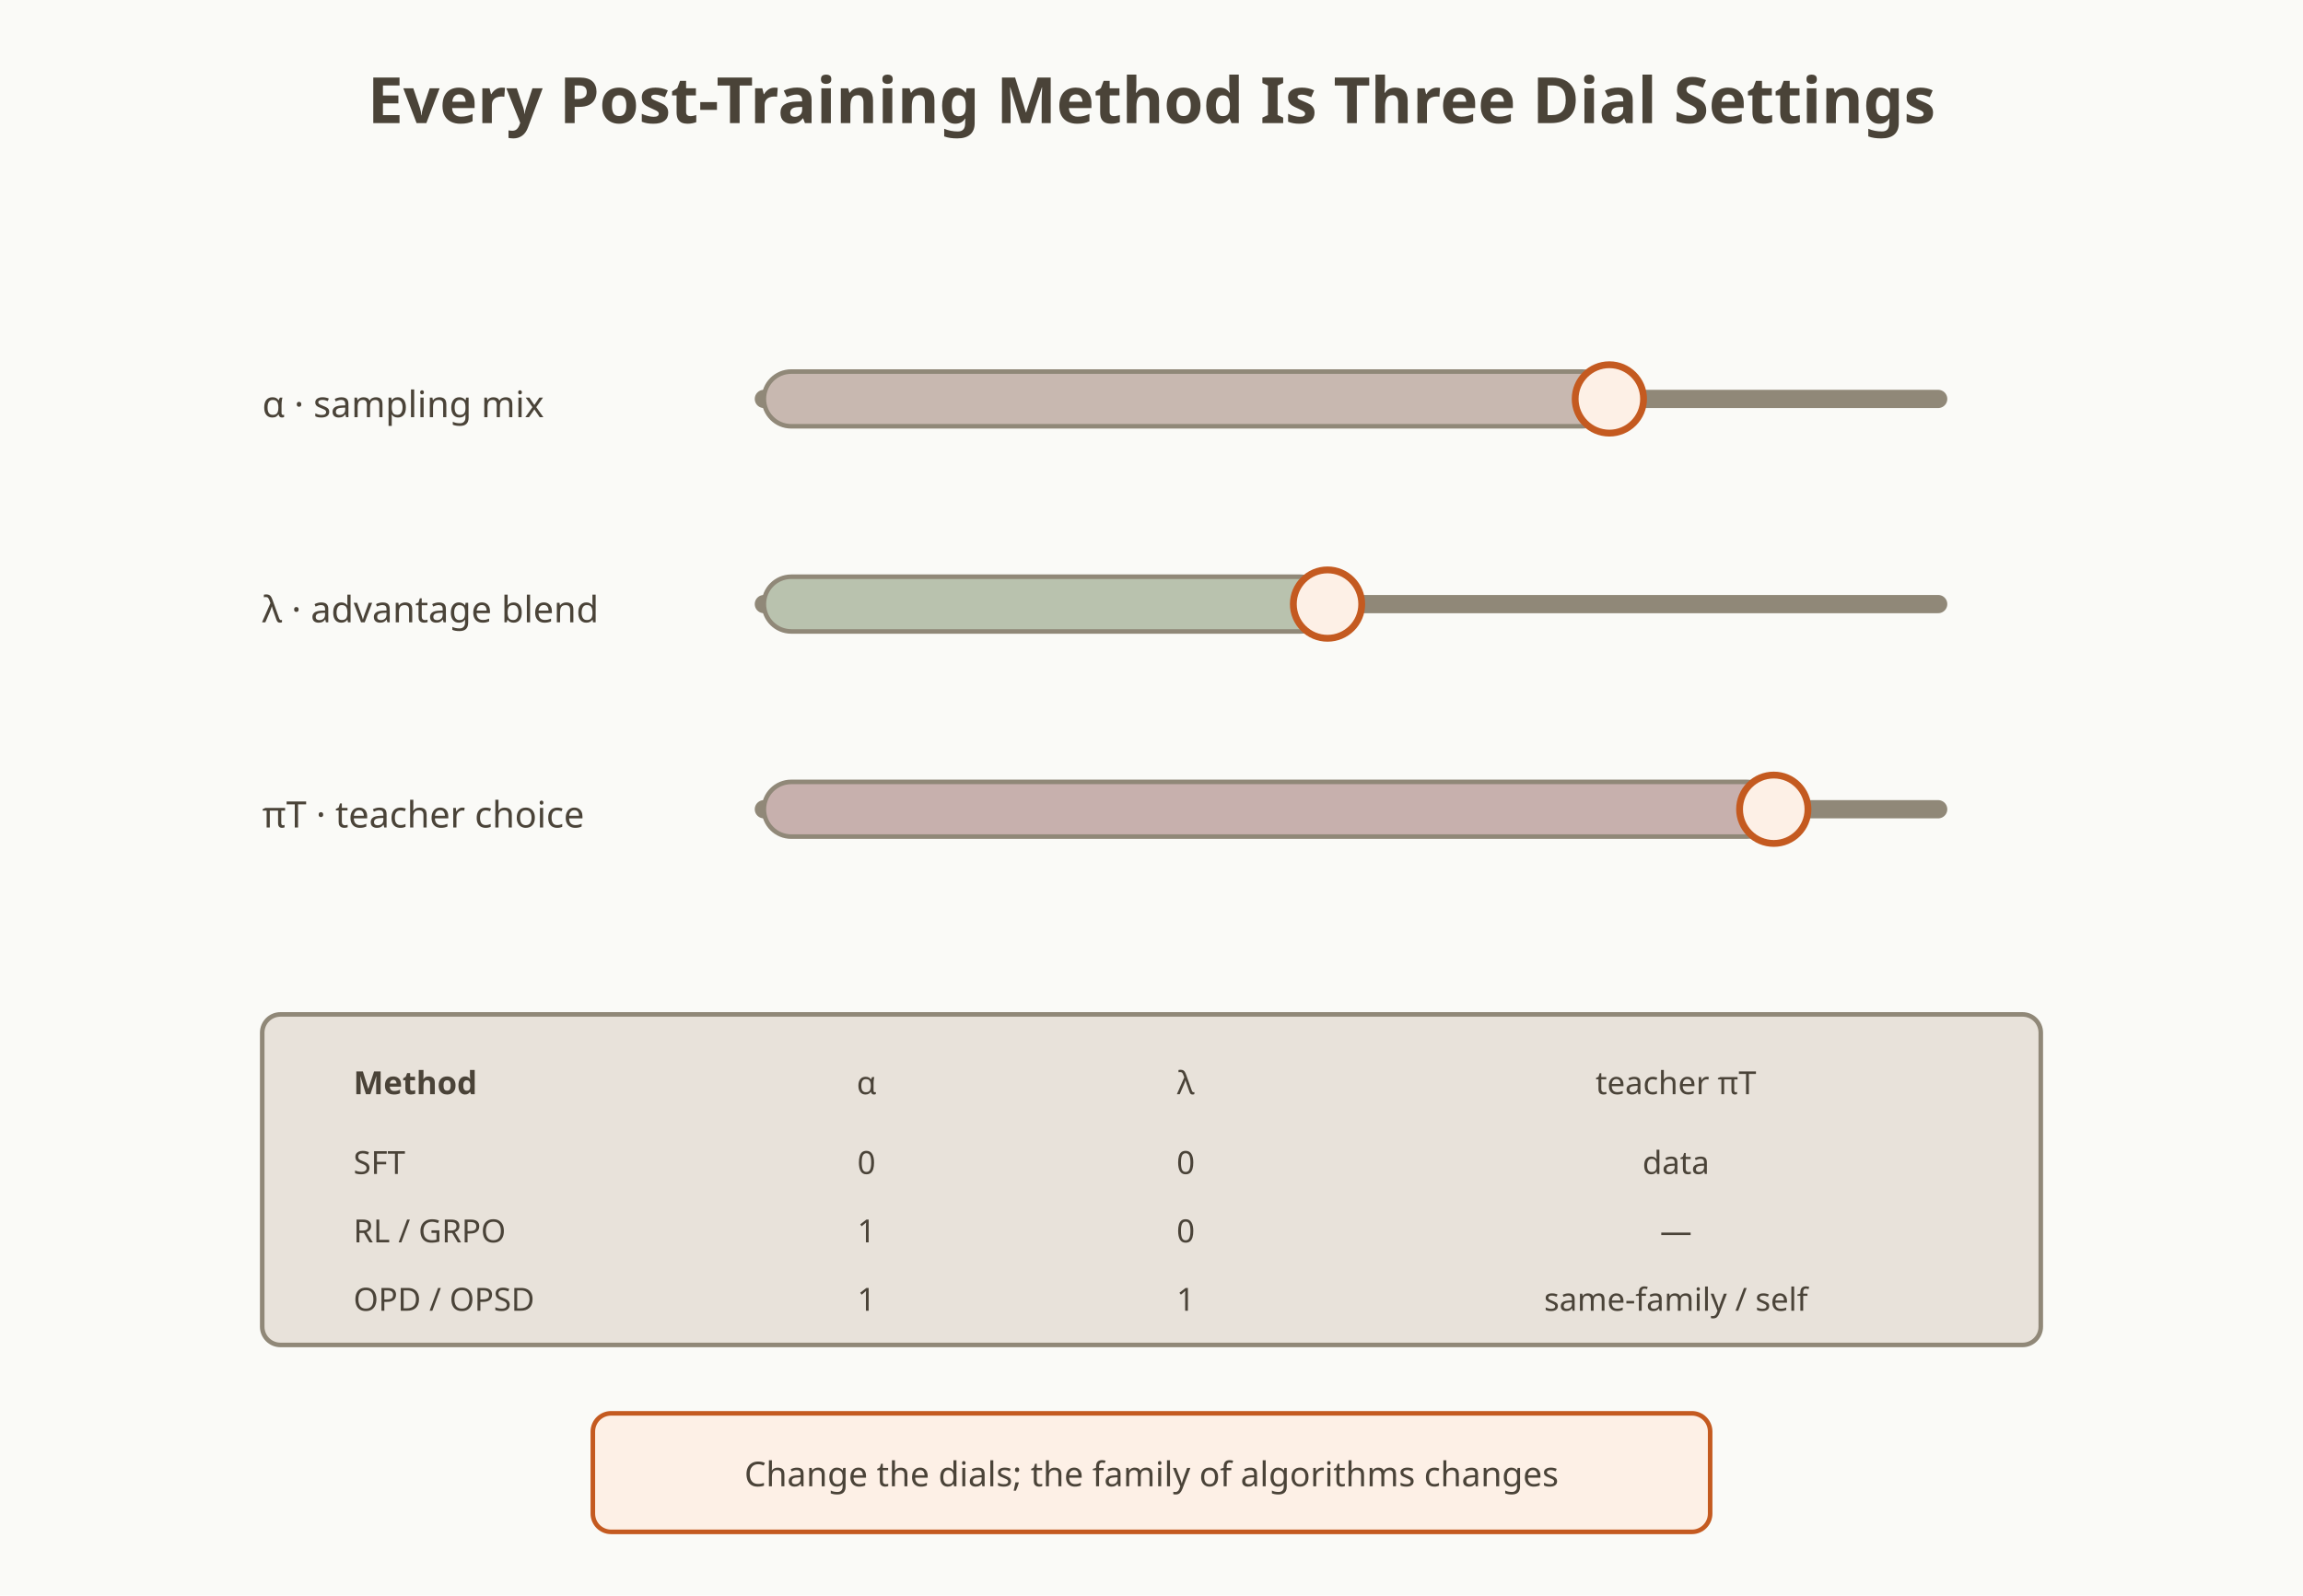
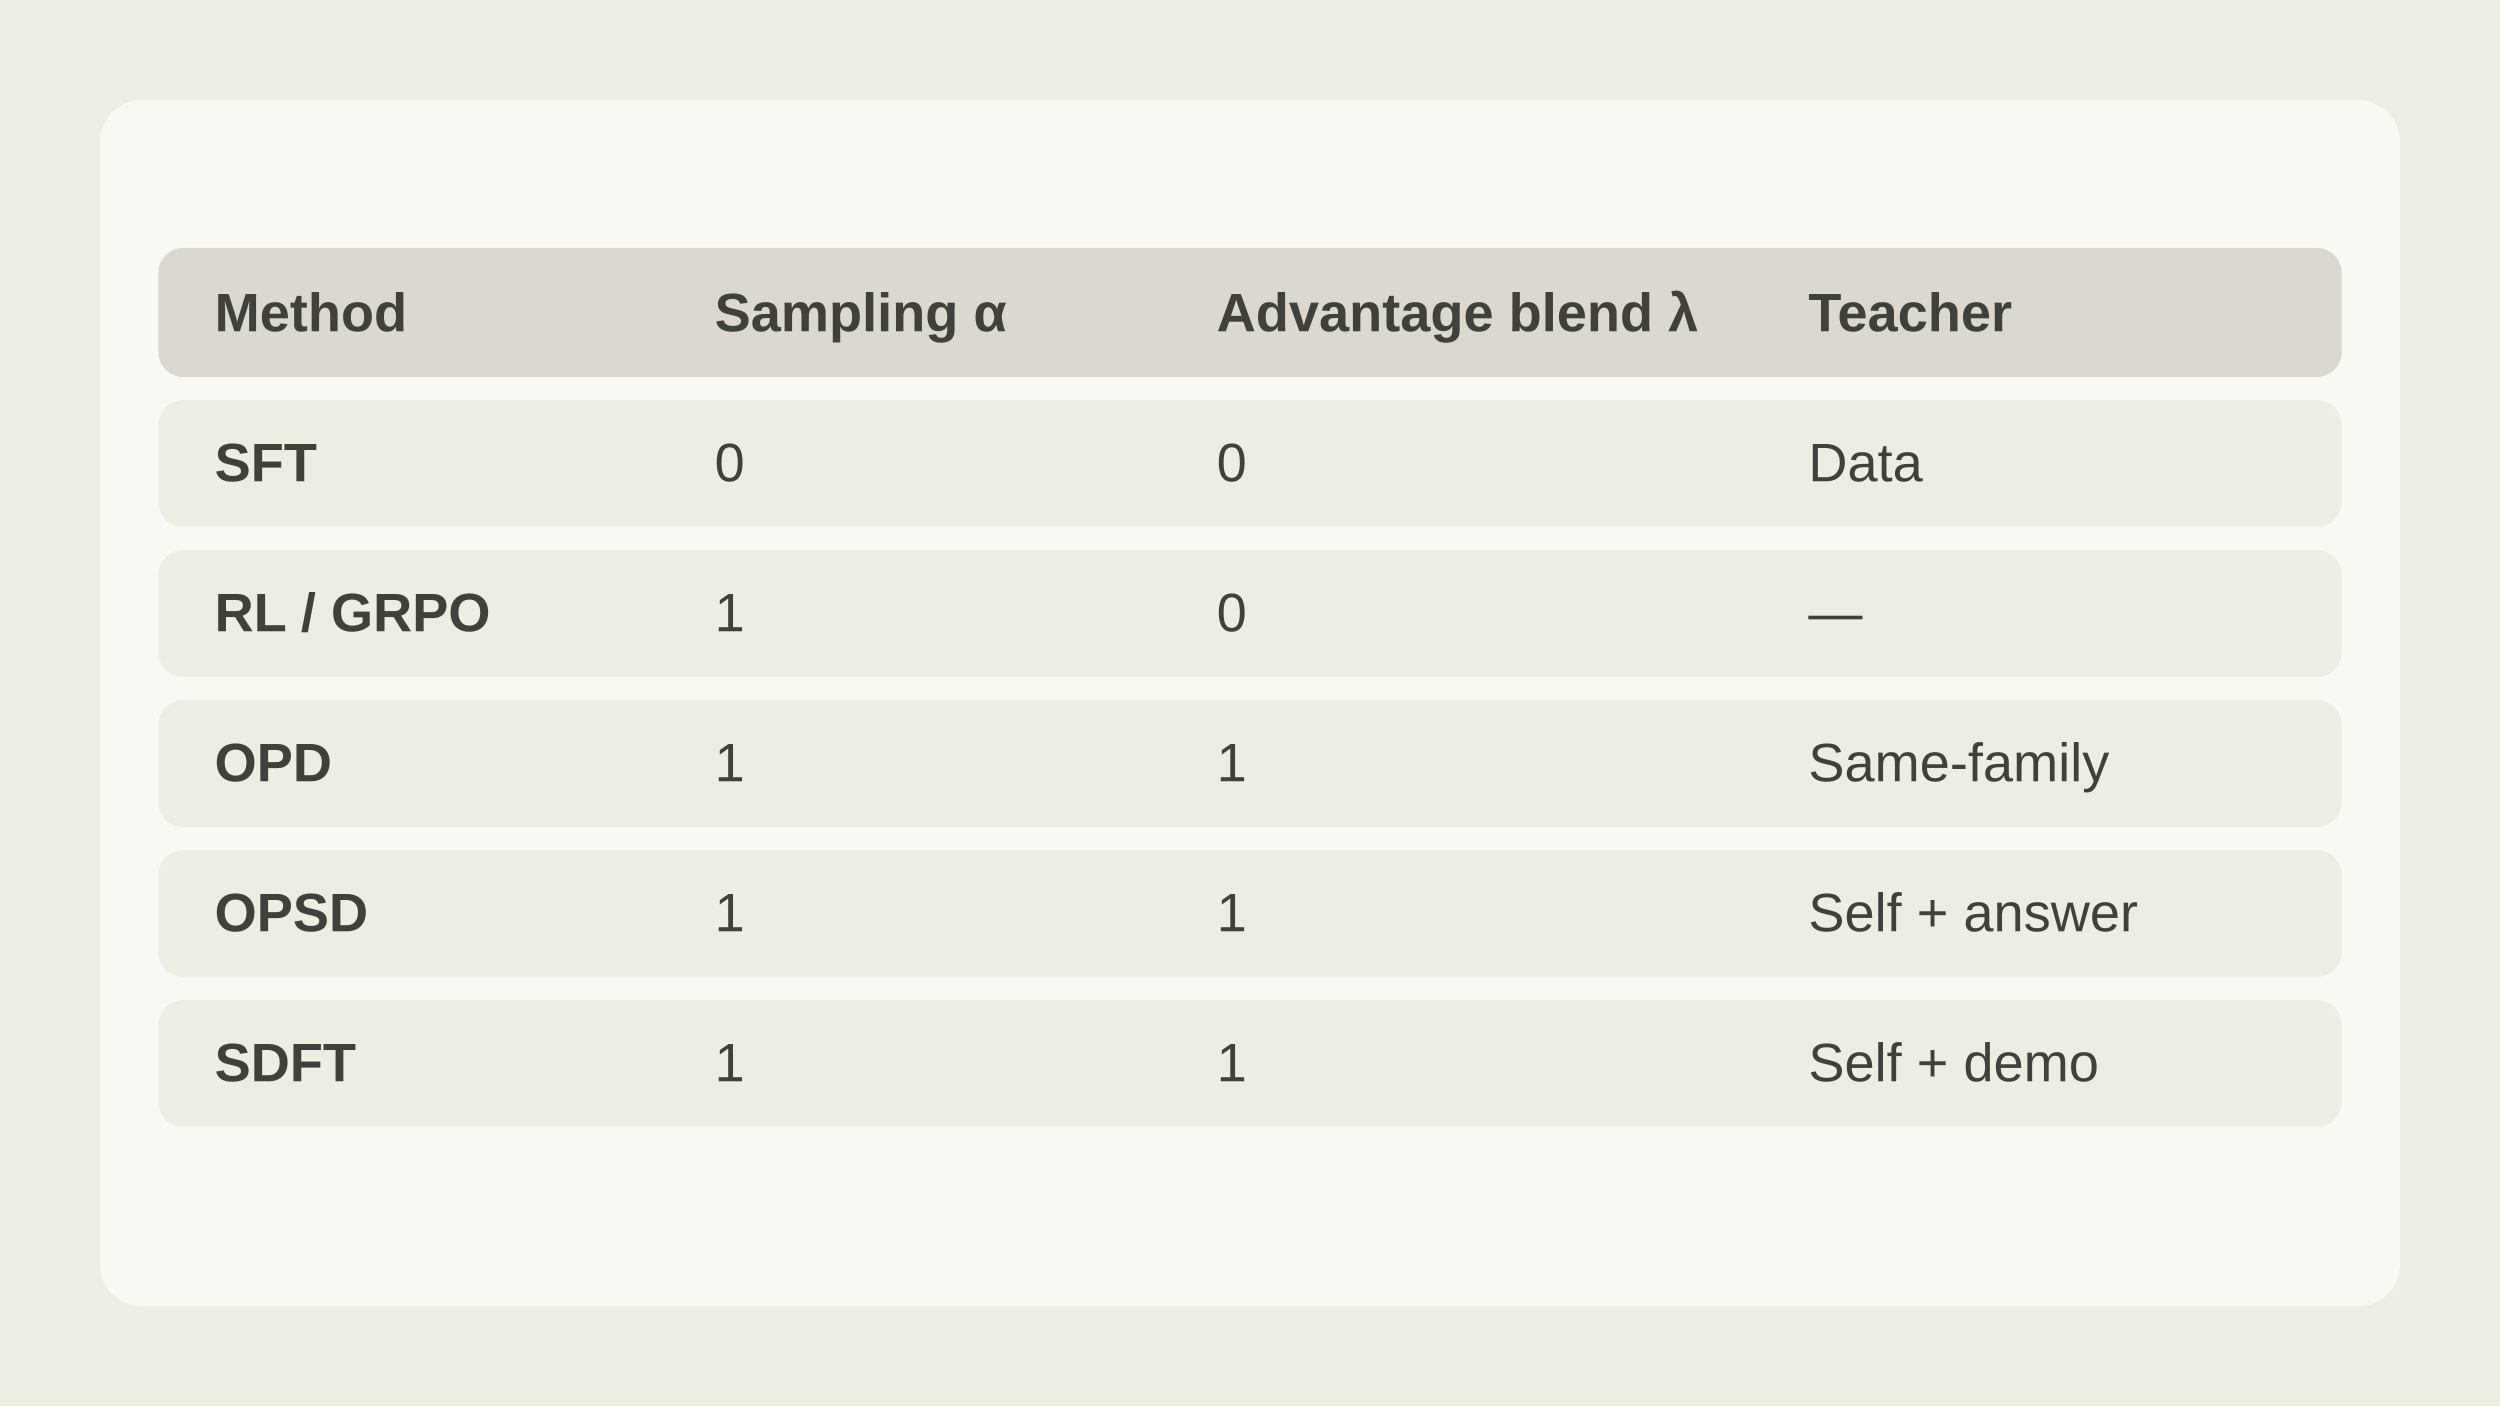
- <svg xmlns="http://www.w3.org/2000/svg" viewBox="0 0 1010 700" width="1010" height="700">
+ <svg xmlns="http://www.w3.org/2000/svg" width="1200" height="675" viewBox="0 0 1200 675" role="img" aria-labelledby="title description">
  <defs>
-     <marker id="arrow" markerWidth="10" markerHeight="10" refX="8" refY="3" orient="auto">
-       <path d="M0,0 L0,6 L9,3 z" fill="#4A4338" />
+     <marker id="warm-arrow" markerWidth="19" markerHeight="18" refX="17" refY="9" orient="auto" markerUnits="userSpaceOnUse">
+       <path d="M2 2 L17 9 L2 16" fill="none" stroke="#99998F" stroke-width="2.5" stroke-linecap="round" stroke-linejoin="round" />
+     </marker>
+     <marker id="accent-arrow" markerWidth="19" markerHeight="18" refX="17" refY="9" orient="auto" markerUnits="userSpaceOnUse">
+       <path d="M2 2 L17 9 L2 16" fill="none" stroke="#62756A" stroke-width="2.5" stroke-linecap="round" stroke-linejoin="round" />
    </marker>
  </defs>
-   <rect width="1010" height="700" fill="#FAFAF7" />
-   <text x="505" y="54" text-anchor="middle" font-family="Virgil, Segoe UI, sans-serif" font-size="28" font-weight="600" fill="#4A4338">Every Post-Training Method Is Three Dial Settings</text>
-   <text x="115" y="183" text-anchor="start" font-family="Virgil, Segoe UI, sans-serif" font-size="16" font-weight="400" fill="#4A4338">α · sampling mix</text>
-   <line x1="335" y1="175" x2="850" y2="175" stroke="#908878" stroke-width="8" stroke-linecap="round" />
-   <rect x="335" y="163" width="370.8" height="24" rx="12" fill="#C8B8B0" stroke="#908878" stroke-width="2" />
-   <circle cx="705.8" cy="175" r="15" fill="#FDF0E6" stroke="#C45A20" stroke-width="3" />
-   <text x="115" y="273" text-anchor="start" font-family="Virgil, Segoe UI, sans-serif" font-size="16" font-weight="400" fill="#4A4338">λ · advantage blend</text>
-   <line x1="335" y1="265" x2="850" y2="265" stroke="#908878" stroke-width="8" stroke-linecap="round" />
-   <rect x="335" y="253" width="247.2" height="24" rx="12" fill="#B9C2AE" stroke="#908878" stroke-width="2" />
-   <circle cx="582.2" cy="265" r="15" fill="#FDF0E6" stroke="#C45A20" stroke-width="3" />
-   <text x="115" y="363" text-anchor="start" font-family="Virgil, Segoe UI, sans-serif" font-size="16" font-weight="400" fill="#4A4338">πT · teacher choice</text>
-   <line x1="335" y1="355" x2="850" y2="355" stroke="#908878" stroke-width="8" stroke-linecap="round" />
-   <rect x="335" y="343" width="442.9" height="24" rx="12" fill="#C7B0AD" stroke="#908878" stroke-width="2" />
-   <circle cx="777.9" cy="355" r="15" fill="#FDF0E6" stroke="#C45A20" stroke-width="3" />
-   <rect x="115" y="445" width="780" height="145" rx="8" fill="#E8E2DA" stroke="#908878" stroke-width="2" />
-   <text x="155" y="480" text-anchor="start" font-family="Virgil, Segoe UI, sans-serif" font-size="14" font-weight="600" fill="#4A4338">Method</text>
-   <text x="380" y="480" text-anchor="middle" font-family="Virgil, Segoe UI, sans-serif" font-size="14" font-weight="400" fill="#4A4338">α</text>
-   <text x="520" y="480" text-anchor="middle" font-family="Virgil, Segoe UI, sans-serif" font-size="14" font-weight="400" fill="#4A4338">λ</text>
-   <text x="735" y="480" text-anchor="middle" font-family="Virgil, Segoe UI, sans-serif" font-size="14" font-weight="400" fill="#4A4338">teacher πT</text>
-   <text x="155" y="515" text-anchor="start" font-family="Virgil, Segoe UI, sans-serif" font-size="14" font-weight="400" fill="#4A4338">SFT</text>
-   <text x="380" y="515" text-anchor="middle" font-family="Virgil, Segoe UI, sans-serif" font-size="14" font-weight="400" fill="#4A4338">0</text>
-   <text x="520" y="515" text-anchor="middle" font-family="Virgil, Segoe UI, sans-serif" font-size="14" font-weight="400" fill="#4A4338">0</text>
-   <text x="735" y="515" text-anchor="middle" font-family="Virgil, Segoe UI, sans-serif" font-size="14" font-weight="400" fill="#4A4338">data</text>
-   <text x="155" y="545" text-anchor="start" font-family="Virgil, Segoe UI, sans-serif" font-size="14" font-weight="400" fill="#4A4338">RL / GRPO</text>
-   <text x="380" y="545" text-anchor="middle" font-family="Virgil, Segoe UI, sans-serif" font-size="14" font-weight="400" fill="#4A4338">1</text>
-   <text x="520" y="545" text-anchor="middle" font-family="Virgil, Segoe UI, sans-serif" font-size="14" font-weight="400" fill="#4A4338">0</text>
-   <text x="735" y="545" text-anchor="middle" font-family="Virgil, Segoe UI, sans-serif" font-size="14" font-weight="400" fill="#4A4338">—</text>
-   <text x="155" y="575" text-anchor="start" font-family="Virgil, Segoe UI, sans-serif" font-size="14" font-weight="400" fill="#4A4338">OPD / OPSD</text>
-   <text x="380" y="575" text-anchor="middle" font-family="Virgil, Segoe UI, sans-serif" font-size="14" font-weight="400" fill="#4A4338">1</text>
-   <text x="520" y="575" text-anchor="middle" font-family="Virgil, Segoe UI, sans-serif" font-size="14" font-weight="400" fill="#4A4338">1</text>
-   <text x="735" y="575" text-anchor="middle" font-family="Virgil, Segoe UI, sans-serif" font-size="14" font-weight="400" fill="#4A4338">same-family / self</text>
-   <rect x="260" y="620" width="490" height="52" rx="8" fill="#FDF0E6" stroke="#C45A20" stroke-width="2" />
-   <text x="505" y="652" text-anchor="middle" font-family="Virgil, Segoe UI, sans-serif" font-size="15" font-weight="400" fill="#4A4338">Change the dials; the family of algorithms changes</text>
+   <rect x="0" y="0" width="1200" height="675" fill="#EEEDE4" stroke="none" stroke-width="2" rx="0" />
+   <rect x="48" y="48" width="1104" height="579" fill="#F9F8F3" stroke="none" stroke-width="2" rx="20" />
+   <rect x="76" y="119" width="1048" height="62" fill="#DBD9CF" stroke="none" stroke-width="2" rx="12" />
+   <text x="103" y="159" font-family="Segoe UI, Arial, sans-serif" font-size="26" font-weight="600" fill="#41413B" text-anchor="start">Method</text>
+   <text x="343" y="159" font-family="Segoe UI, Arial, sans-serif" font-size="26" font-weight="600" fill="#41413B" text-anchor="start">Sampling α</text>
+   <text x="584" y="159" font-family="Segoe UI, Arial, sans-serif" font-size="26" font-weight="600" fill="#41413B" text-anchor="start">Advantage blend λ</text>
+   <text x="868" y="159" font-family="Segoe UI, Arial, sans-serif" font-size="26" font-weight="600" fill="#41413B" text-anchor="start">Teacher</text>
+   <rect x="76" y="192" width="1048" height="61" fill="#EDEDE4" stroke="none" stroke-width="2" rx="12" />
+   <text x="103" y="231" font-family="Segoe UI, Arial, sans-serif" font-size="26" font-weight="600" fill="#41413B" text-anchor="start">SFT</text>
+   <text x="343" y="231" font-family="Segoe UI, Arial, sans-serif" font-size="26" font-weight="400" fill="#41413B" text-anchor="start">0</text>
+   <text x="584" y="231" font-family="Segoe UI, Arial, sans-serif" font-size="26" font-weight="400" fill="#41413B" text-anchor="start">0</text>
+   <text x="868" y="231" font-family="Segoe UI, Arial, sans-serif" font-size="26" font-weight="400" fill="#41413B" text-anchor="start">Data</text>
+   <rect x="76" y="264" width="1048" height="61" fill="#EDEDE4" stroke="none" stroke-width="2" rx="12" />
+   <text x="103" y="303" font-family="Segoe UI, Arial, sans-serif" font-size="26" font-weight="600" fill="#41413B" text-anchor="start">RL / GRPO</text>
+   <text x="343" y="303" font-family="Segoe UI, Arial, sans-serif" font-size="26" font-weight="400" fill="#41413B" text-anchor="start">1</text>
+   <text x="584" y="303" font-family="Segoe UI, Arial, sans-serif" font-size="26" font-weight="400" fill="#41413B" text-anchor="start">0</text>
+   <text x="868" y="303" font-family="Segoe UI, Arial, sans-serif" font-size="26" font-weight="400" fill="#41413B" text-anchor="start">—</text>
+   <rect x="76" y="336" width="1048" height="61" fill="#EDEDE4" stroke="none" stroke-width="2" rx="12" />
+   <text x="103" y="375" font-family="Segoe UI, Arial, sans-serif" font-size="26" font-weight="600" fill="#41413B" text-anchor="start">OPD</text>
+   <text x="343" y="375" font-family="Segoe UI, Arial, sans-serif" font-size="26" font-weight="400" fill="#41413B" text-anchor="start">1</text>
+   <text x="584" y="375" font-family="Segoe UI, Arial, sans-serif" font-size="26" font-weight="400" fill="#41413B" text-anchor="start">1</text>
+   <text x="868" y="375" font-family="Segoe UI, Arial, sans-serif" font-size="26" font-weight="400" fill="#41413B" text-anchor="start">Same-family</text>
+   <rect x="76" y="408" width="1048" height="61" fill="#EDEDE4" stroke="none" stroke-width="2" rx="12" />
+   <text x="103" y="447" font-family="Segoe UI, Arial, sans-serif" font-size="26" font-weight="600" fill="#41413B" text-anchor="start">OPSD</text>
+   <text x="343" y="447" font-family="Segoe UI, Arial, sans-serif" font-size="26" font-weight="400" fill="#41413B" text-anchor="start">1</text>
+   <text x="584" y="447" font-family="Segoe UI, Arial, sans-serif" font-size="26" font-weight="400" fill="#41413B" text-anchor="start">1</text>
+   <text x="868" y="447" font-family="Segoe UI, Arial, sans-serif" font-size="26" font-weight="400" fill="#41413B" text-anchor="start">Self + answer</text>
+   <rect x="76" y="480" width="1048" height="61" fill="#EDEDE4" stroke="none" stroke-width="2" rx="12" />
+   <text x="103" y="519" font-family="Segoe UI, Arial, sans-serif" font-size="26" font-weight="600" fill="#41413B" text-anchor="start">SDFT</text>
+   <text x="343" y="519" font-family="Segoe UI, Arial, sans-serif" font-size="26" font-weight="400" fill="#41413B" text-anchor="start">1</text>
+   <text x="584" y="519" font-family="Segoe UI, Arial, sans-serif" font-size="26" font-weight="400" fill="#41413B" text-anchor="start">1</text>
+   <text x="868" y="519" font-family="Segoe UI, Arial, sans-serif" font-size="26" font-weight="400" fill="#41413B" text-anchor="start">Self + demo</text>
</svg>
